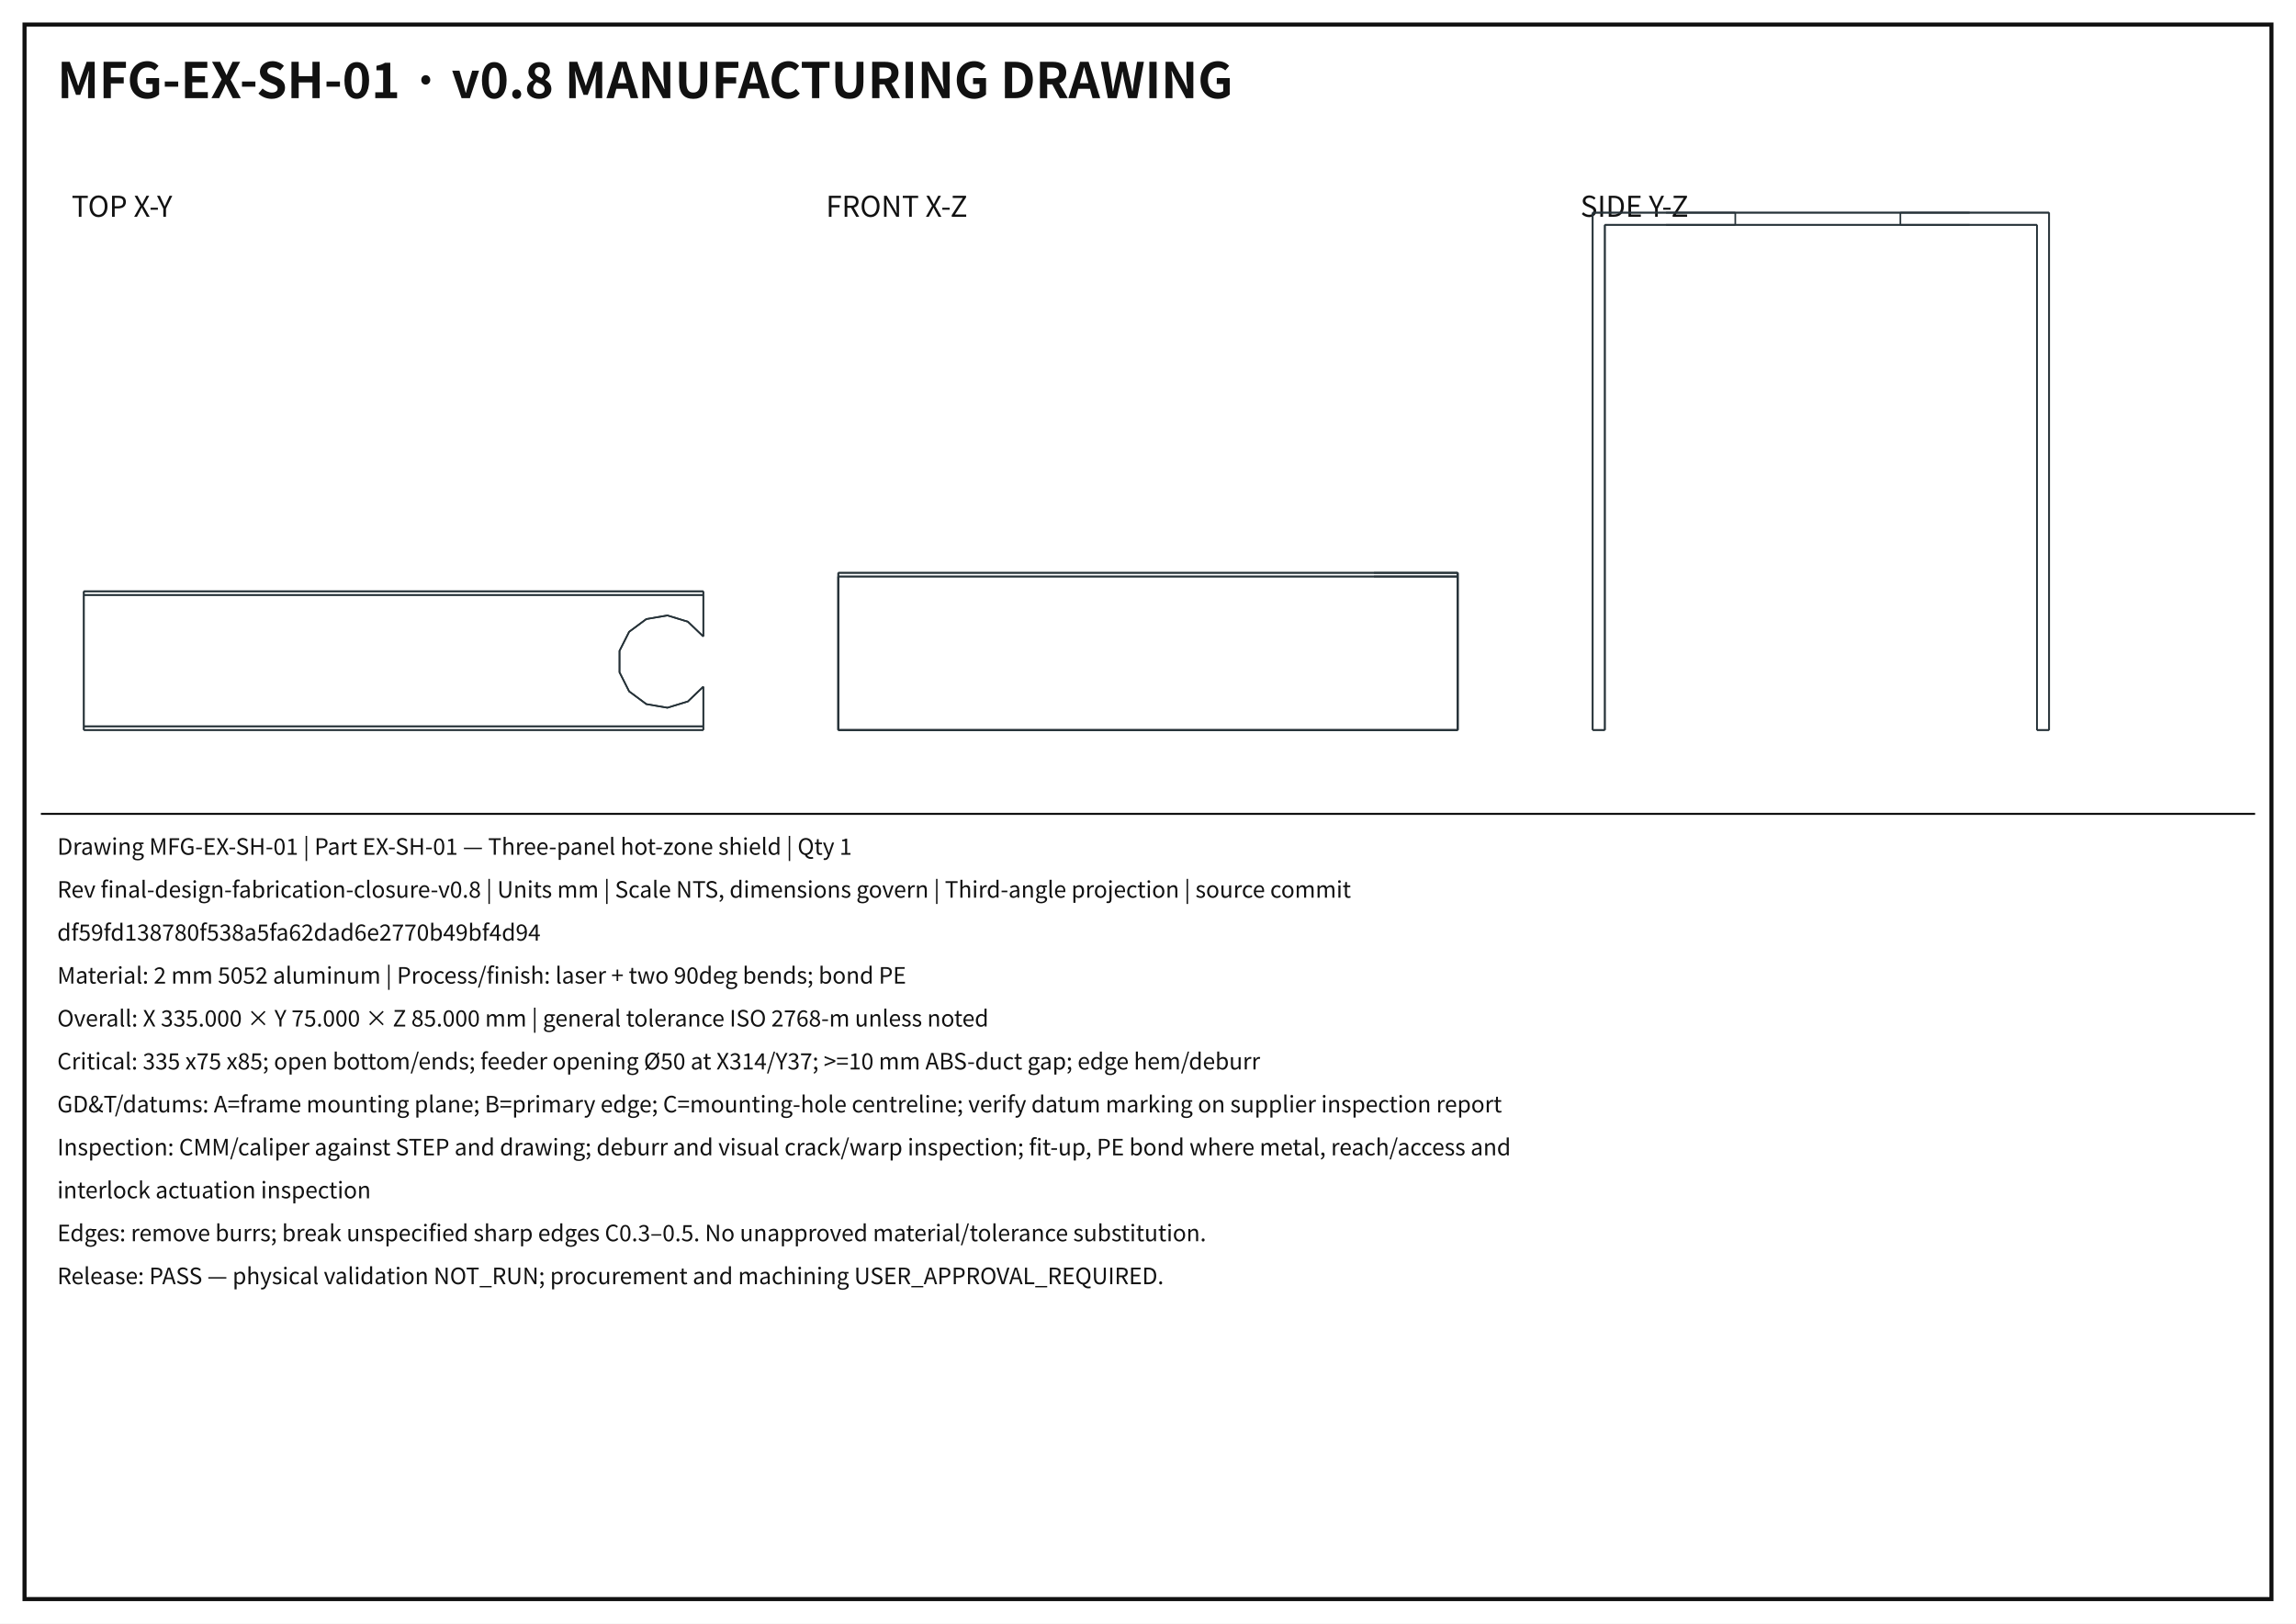
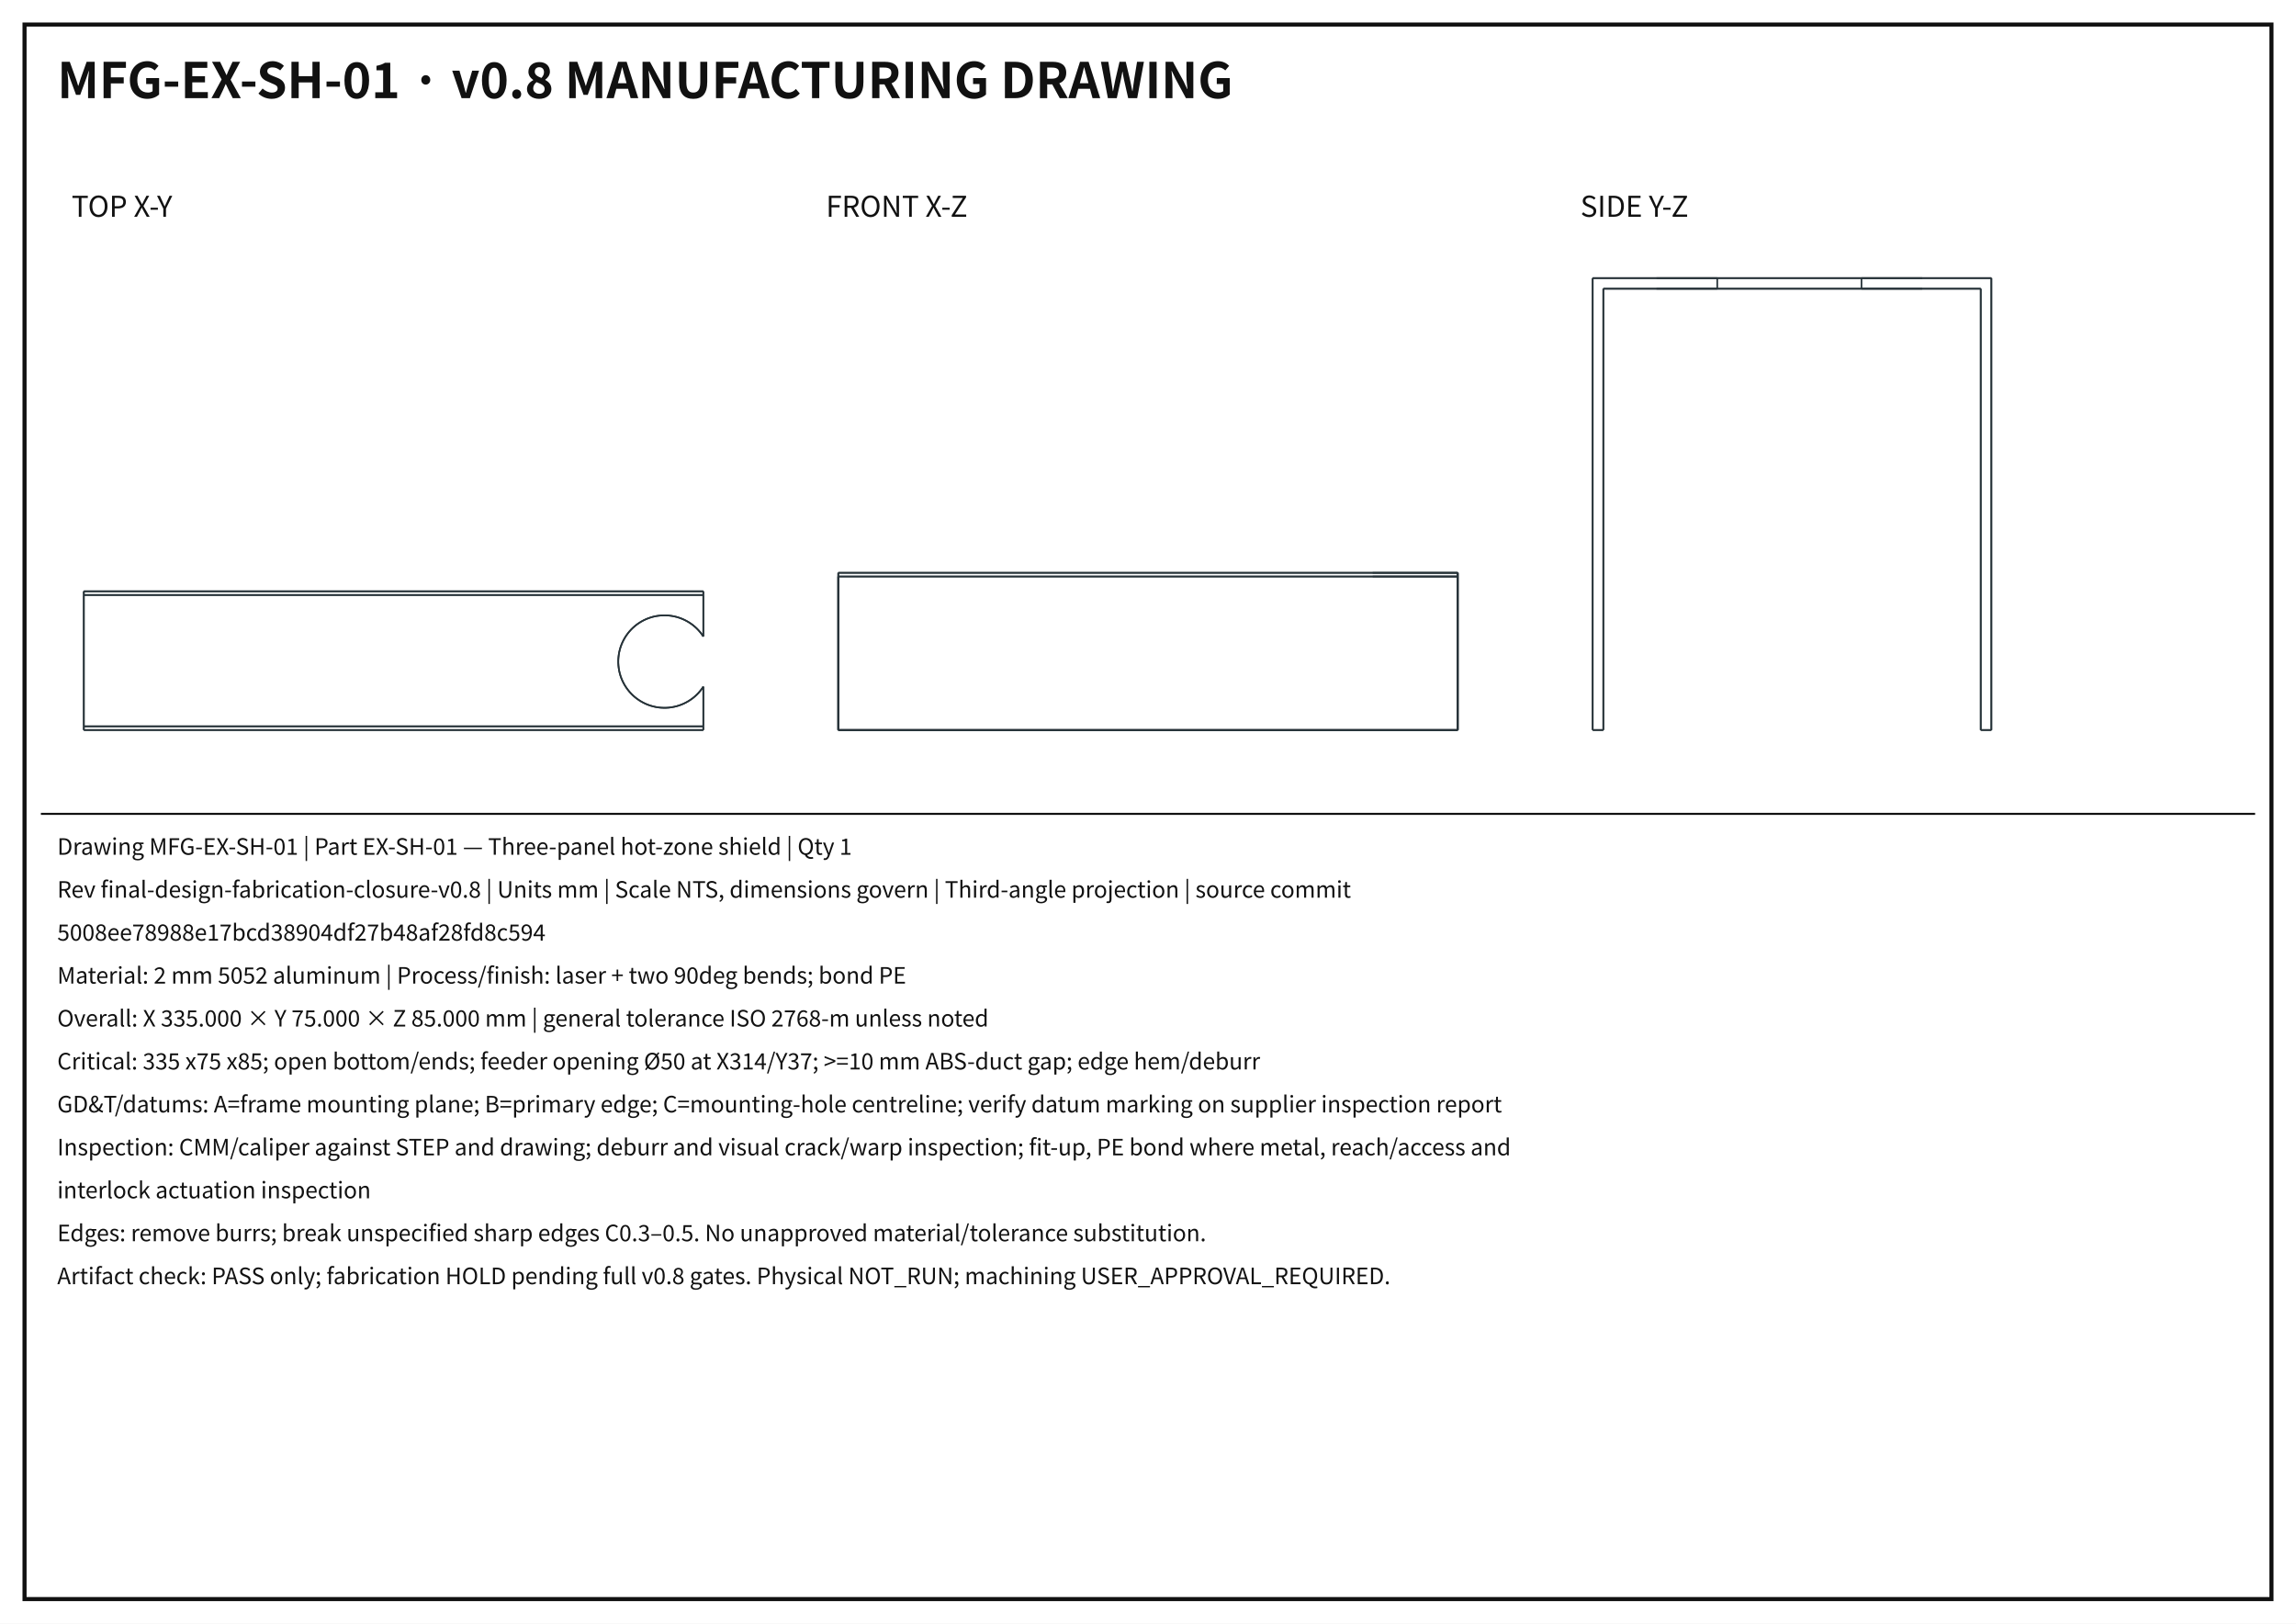
<svg xmlns="http://www.w3.org/2000/svg" width="1123" height="794" viewBox="0 0 1123 794">
  <rect width="1123" height="794" fill="white" />
  <rect x="12" y="12" width="1099" height="770" fill="none" stroke="#111" stroke-width="2" />
  <g font-family="Noto Sans CJK KR,sans-serif" fill="#111">
    <text x="28" y="48" font-size="24" font-weight="bold">MFG-EX-SH-01 · v0.8 MANUFACTURING DRAWING</text>
    <text x="35" y="106" font-size="14">TOP X-Y</text>
    <polyline points="344.00,355.19 344.00,355.19" fill="none" stroke="#263238" stroke-width="0.8" />
    <polyline points="41.00,355.19 344.00,355.19" fill="none" stroke="#263238" stroke-width="0.8" />
    <polyline points="41.00,355.19 41.00,355.19" fill="none" stroke="#263238" stroke-width="0.8" />
    <polyline points="41.00,355.19 344.00,355.19" fill="none" stroke="#263238" stroke-width="0.8" />
    <polyline points="344.00,357.00 344.00,357.00" fill="none" stroke="#263238" stroke-width="0.8" />
    <polyline points="344.00,357.00 344.00,355.19" fill="none" stroke="#263238" stroke-width="0.8" />
    <polyline points="344.00,355.19 344.00,335.80" fill="none" stroke="#263238" stroke-width="0.8" />
    <polyline points="344.00,335.80 344.00,335.80" fill="none" stroke="#263238" stroke-width="0.8" />
    <polyline points="344.00,357.00 344.00,335.80" fill="none" stroke="#263238" stroke-width="0.8" />
    <polyline points="41.00,355.19 41.00,290.97" fill="none" stroke="#263238" stroke-width="0.8" />
-     <polyline points="344.00,311.27 336.44,304.03 326.44,300.97 316.13,302.74 307.72,308.96 303.01,318.30 303.01,328.77 307.72,338.11 316.13,344.33 326.44,346.10 336.44,343.04 344.00,335.80" fill="none" stroke="#263238" stroke-width="0.8" />
+     <polyline points="344.00,311.27 343.28,310.21 342.50,309.20 341.66,308.24 340.77,307.32 339.83,306.46 338.85,305.65 337.81,304.90 336.74,304.21 335.63,303.58 334.49,303.01 333.32,302.51 332.12,302.07 330.90,301.70 329.66,301.41 328.40,301.18 327.13,301.02 325.86,300.94 324.58,300.93 323.31,300.99 322.04,301.12 320.78,301.32 319.53,301.59 318.30,301.94 317.10,302.35 315.91,302.83 314.76,303.38 313.64,303.99 312.56,304.66 311.51,305.39 310.51,306.18 309.55,307.03 308.65,307.92 307.79,308.87 306.99,309.87 306.25,310.90 305.57,311.98 304.95,313.10 304.39,314.25 303.90,315.42 303.47,316.63 303.12,317.85 302.83,319.10 302.62,320.35 302.48,321.62 302.40,322.90 302.40,324.17 302.48,325.45 302.62,326.71 302.83,327.97 303.12,329.22 303.47,330.44 303.90,331.65 304.39,332.82 304.95,333.97 305.57,335.09 306.25,336.16 306.99,337.20 307.79,338.20 308.65,339.14 309.55,340.04 310.51,340.89 311.51,341.68 312.56,342.41 313.64,343.08 314.76,343.69 315.91,344.24 317.10,344.72 318.30,345.13 319.53,345.47 320.78,345.75 322.04,345.95 323.31,346.08 324.58,346.14 325.86,346.13 327.13,346.05 328.40,345.89 329.66,345.66 330.90,345.37 332.12,345.00 333.32,344.56 334.49,344.06 335.63,343.49 336.74,342.86 337.81,342.17 338.85,341.42 339.83,340.61 340.77,339.74 341.66,338.83 342.50,337.86 343.28,336.86 344.00,335.80" fill="none" stroke="#263238" stroke-width="0.8" />
    <polyline points="344.00,311.27 344.00,290.97" fill="none" stroke="#263238" stroke-width="0.8" />
    <polyline points="41.00,290.97 344.00,290.97" fill="none" stroke="#263238" stroke-width="0.8" />
    <polyline points="41.00,357.00 41.00,357.00" fill="none" stroke="#263238" stroke-width="0.8" />
    <polyline points="41.00,357.00 41.00,289.16" fill="none" stroke="#263238" stroke-width="0.8" />
    <polyline points="41.00,289.16 41.00,289.16" fill="none" stroke="#263238" stroke-width="0.8" />
    <polyline points="41.00,290.97 41.00,289.16" fill="none" stroke="#263238" stroke-width="0.8" />
    <polyline points="41.00,290.97 41.00,290.97" fill="none" stroke="#263238" stroke-width="0.8" />
    <polyline points="41.00,357.00 41.00,355.19" fill="none" stroke="#263238" stroke-width="0.8" />
    <polyline points="41.00,357.00 344.00,357.00" fill="none" stroke="#263238" stroke-width="0.8" />
    <polyline points="41.00,357.00 344.00,357.00" fill="none" stroke="#263238" stroke-width="0.8" />
-     <polyline points="344.00,311.27 336.44,304.03 326.44,300.97 316.13,302.74 307.72,308.96 303.01,318.30 303.01,328.77 307.72,338.11 316.13,344.33 326.44,346.10 336.44,343.04 344.00,335.80" fill="none" stroke="#263238" stroke-width="0.8" />
+     <polyline points="344.00,311.27 343.28,310.21 342.50,309.20 341.66,308.24 340.77,307.32 339.83,306.46 338.85,305.65 337.81,304.90 336.74,304.21 335.63,303.58 334.49,303.01 333.32,302.51 332.12,302.07 330.90,301.70 329.66,301.41 328.40,301.18 327.13,301.02 325.86,300.94 324.58,300.93 323.31,300.99 322.04,301.12 320.78,301.32 319.53,301.59 318.30,301.94 317.10,302.35 315.91,302.83 314.76,303.38 313.64,303.99 312.56,304.66 311.51,305.39 310.51,306.18 309.55,307.03 308.65,307.92 307.79,308.87 306.99,309.87 306.25,310.90 305.57,311.98 304.95,313.10 304.39,314.25 303.90,315.42 303.47,316.63 303.12,317.85 302.83,319.10 302.62,320.35 302.48,321.62 302.40,322.90 302.40,324.17 302.48,325.45 302.62,326.71 302.83,327.97 303.12,329.22 303.47,330.44 303.90,331.65 304.39,332.82 304.95,333.97 305.57,335.09 306.25,336.16 306.99,337.20 307.79,338.20 308.65,339.14 309.55,340.04 310.51,340.89 311.51,341.68 312.56,342.41 313.64,343.08 314.76,343.69 315.91,344.24 317.10,344.72 318.30,345.13 319.53,345.47 320.78,345.75 322.04,345.95 323.31,346.08 324.58,346.14 325.86,346.13 327.13,346.05 328.40,345.89 329.66,345.66 330.90,345.37 332.12,345.00 333.32,344.56 334.49,344.06 335.63,343.49 336.74,342.86 337.81,342.17 338.85,341.42 339.83,340.61 340.77,339.74 341.66,338.83 342.50,337.86 343.28,336.86 344.00,335.80" fill="none" stroke="#263238" stroke-width="0.8" />
    <polyline points="344.00,311.27 344.00,289.16" fill="none" stroke="#263238" stroke-width="0.8" />
    <polyline points="41.00,289.16 344.00,289.16" fill="none" stroke="#263238" stroke-width="0.8" />
    <polyline points="344.00,311.27 344.00,311.27" fill="none" stroke="#263238" stroke-width="0.8" />
    <polyline points="344.00,290.97 344.00,290.97" fill="none" stroke="#263238" stroke-width="0.8" />
    <polyline points="41.00,290.97 344.00,290.97" fill="none" stroke="#263238" stroke-width="0.8" />
    <polyline points="344.00,290.97 344.00,289.16" fill="none" stroke="#263238" stroke-width="0.8" />
    <polyline points="344.00,289.16 344.00,289.16" fill="none" stroke="#263238" stroke-width="0.8" />
    <polyline points="41.00,289.16 344.00,289.16" fill="none" stroke="#263238" stroke-width="0.8" />
    <text x="404" y="106" font-size="14">FRONT X-Z</text>
    <polyline points="713.00,357.00 713.00,281.93" fill="none" stroke="#263238" stroke-width="0.8" />
    <polyline points="410.00,357.00 713.00,357.00" fill="none" stroke="#263238" stroke-width="0.8" />
    <polyline points="410.00,357.00 410.00,281.93" fill="none" stroke="#263238" stroke-width="0.8" />
    <polyline points="410.00,281.93 713.00,281.93" fill="none" stroke="#263238" stroke-width="0.8" />
    <polyline points="713.00,357.00 713.00,280.12" fill="none" stroke="#263238" stroke-width="0.8" />
    <polyline points="713.00,357.00 713.00,357.00" fill="none" stroke="#263238" stroke-width="0.8" />
    <polyline points="713.00,281.93 713.00,281.93" fill="none" stroke="#263238" stroke-width="0.8" />
    <polyline points="713.00,281.93 713.00,280.12" fill="none" stroke="#263238" stroke-width="0.8" />
    <polyline points="713.00,280.12 713.00,280.12" fill="none" stroke="#263238" stroke-width="0.8" />
    <polyline points="410.00,281.93 410.00,281.93" fill="none" stroke="#263238" stroke-width="0.8" />
-     <polyline points="713.00,281.93 705.44,281.93 695.44,281.93 685.13,281.93 676.72,281.93 672.01,281.93 672.01,281.93 676.72,281.93 685.13,281.93 695.44,281.93 705.44,281.93 713.00,281.93" fill="none" stroke="#263238" stroke-width="0.8" />
+     <polyline points="713.00,281.93 712.28,281.93 711.50,281.93 710.66,281.93 709.77,281.93 708.83,281.93 707.85,281.93 706.81,281.93 705.74,281.93 704.63,281.93 703.49,281.93 702.32,281.93 701.12,281.93 699.90,281.93 698.66,281.93 697.40,281.93 696.13,281.93 694.86,281.93 693.58,281.93 692.31,281.93 691.04,281.93 689.78,281.93 688.53,281.93 687.30,281.93 686.10,281.93 684.91,281.93 683.76,281.93 682.64,281.93 681.56,281.93 680.51,281.93 679.51,281.93 678.55,281.93 677.65,281.93 676.79,281.93 675.99,281.93 675.25,281.93 674.57,281.93 673.95,281.93 673.39,281.93 672.90,281.93 672.47,281.93 672.12,281.93 671.83,281.93 671.62,281.93 671.48,281.93 671.40,281.93 671.40,281.93 671.48,281.93 671.62,281.93 671.83,281.93 672.12,281.93 672.47,281.93 672.90,281.93 673.39,281.93 673.95,281.93 674.57,281.93 675.25,281.93 675.99,281.93 676.79,281.93 677.65,281.93 678.55,281.93 679.51,281.93 680.51,281.93 681.56,281.93 682.64,281.93 683.76,281.93 684.91,281.93 686.10,281.93 687.30,281.93 688.53,281.93 689.78,281.93 691.04,281.93 692.31,281.93 693.58,281.93 694.86,281.93 696.13,281.93 697.40,281.93 698.66,281.93 699.90,281.93 701.12,281.93 702.32,281.93 703.49,281.93 704.63,281.93 705.74,281.93 706.81,281.93 707.85,281.93 708.83,281.93 709.77,281.93 710.66,281.93 711.50,281.93 712.28,281.93 713.00,281.93" fill="none" stroke="#263238" stroke-width="0.8" />
    <polyline points="713.00,281.93 713.00,281.93" fill="none" stroke="#263238" stroke-width="0.8" />
    <polyline points="410.00,281.93 713.00,281.93" fill="none" stroke="#263238" stroke-width="0.8" />
    <polyline points="410.00,357.00 410.00,280.12" fill="none" stroke="#263238" stroke-width="0.8" />
    <polyline points="410.00,280.12 410.00,280.12" fill="none" stroke="#263238" stroke-width="0.8" />
    <polyline points="410.00,357.00 410.00,280.12" fill="none" stroke="#263238" stroke-width="0.8" />
    <polyline points="410.00,357.00 410.00,357.00" fill="none" stroke="#263238" stroke-width="0.8" />
    <polyline points="410.00,357.00 410.00,281.93" fill="none" stroke="#263238" stroke-width="0.8" />
    <polyline points="410.00,357.00 410.00,357.00" fill="none" stroke="#263238" stroke-width="0.8" />
    <polyline points="410.00,357.00 713.00,357.00" fill="none" stroke="#263238" stroke-width="0.8" />
    <polyline points="410.00,280.12 713.00,280.12" fill="none" stroke="#263238" stroke-width="0.8" />
-     <polyline points="713.00,280.12 705.44,280.12 695.44,280.12 685.13,280.12 676.72,280.12 672.01,280.12 672.01,280.12 676.72,280.12 685.13,280.12 695.44,280.12 705.44,280.12 713.00,280.12" fill="none" stroke="#263238" stroke-width="0.8" />
+     <polyline points="713.00,280.12 712.28,280.12 711.50,280.12 710.66,280.12 709.77,280.12 708.83,280.12 707.85,280.12 706.81,280.12 705.74,280.12 704.63,280.12 703.49,280.12 702.32,280.12 701.12,280.12 699.90,280.12 698.66,280.12 697.40,280.12 696.13,280.12 694.86,280.12 693.58,280.12 692.31,280.12 691.04,280.12 689.78,280.12 688.53,280.12 687.30,280.12 686.10,280.12 684.91,280.12 683.76,280.12 682.64,280.12 681.56,280.12 680.51,280.12 679.51,280.12 678.55,280.12 677.65,280.12 676.79,280.12 675.99,280.12 675.25,280.12 674.57,280.12 673.95,280.12 673.39,280.12 672.90,280.12 672.47,280.12 672.12,280.12 671.83,280.12 671.62,280.12 671.48,280.12 671.40,280.12 671.40,280.12 671.48,280.12 671.62,280.12 671.83,280.12 672.12,280.12 672.47,280.12 672.90,280.12 673.39,280.12 673.95,280.12 674.57,280.12 675.25,280.12 675.99,280.12 676.79,280.12 677.65,280.12 678.55,280.12 679.51,280.12 680.51,280.12 681.56,280.12 682.64,280.12 683.76,280.12 684.91,280.12 686.10,280.12 687.30,280.12 688.53,280.12 689.78,280.12 691.04,280.12 692.31,280.12 693.58,280.12 694.86,280.12 696.13,280.12 697.40,280.12 698.66,280.12 699.90,280.12 701.12,280.12 702.32,280.12 703.49,280.12 704.63,280.12 705.74,280.12 706.81,280.12 707.85,280.12 708.83,280.12 709.77,280.12 710.66,280.12 711.50,280.12 712.28,280.12 713.00,280.12" fill="none" stroke="#263238" stroke-width="0.8" />
    <polyline points="713.00,280.12 713.00,280.12" fill="none" stroke="#263238" stroke-width="0.8" />
    <polyline points="410.00,280.12 713.00,280.12" fill="none" stroke="#263238" stroke-width="0.8" />
    <polyline points="713.00,281.93 713.00,280.12" fill="none" stroke="#263238" stroke-width="0.8" />
    <polyline points="713.00,357.00 713.00,281.93" fill="none" stroke="#263238" stroke-width="0.8" />
    <polyline points="410.00,357.00 713.00,357.00" fill="none" stroke="#263238" stroke-width="0.8" />
    <polyline points="713.00,357.00 713.00,357.00" fill="none" stroke="#263238" stroke-width="0.8" />
    <polyline points="713.00,357.00 713.00,280.12" fill="none" stroke="#263238" stroke-width="0.8" />
    <polyline points="410.00,357.00 713.00,357.00" fill="none" stroke="#263238" stroke-width="0.8" />
    <text x="773" y="106" font-size="14">SIDE Y-Z</text>
-     <polyline points="784.95,357.00 784.95,109.95" fill="none" stroke="#263238" stroke-width="0.8" />
-     <polyline points="784.95,357.00 784.95,357.00" fill="none" stroke="#263238" stroke-width="0.8" />
-     <polyline points="784.95,357.00 784.95,109.95" fill="none" stroke="#263238" stroke-width="0.8" />
-     <polyline points="784.95,109.95 784.95,109.95" fill="none" stroke="#263238" stroke-width="0.8" />
-     <polyline points="779.00,357.00 779.00,104.00" fill="none" stroke="#263238" stroke-width="0.8" />
-     <polyline points="779.00,357.00 784.95,357.00" fill="none" stroke="#263238" stroke-width="0.8" />
-     <polyline points="784.95,109.95 848.75,109.95" fill="none" stroke="#263238" stroke-width="0.8" />
-     <polyline points="848.75,109.95 848.75,104.00" fill="none" stroke="#263238" stroke-width="0.8" />
-     <polyline points="779.00,104.00 848.75,104.00" fill="none" stroke="#263238" stroke-width="0.8" />
-     <polyline points="784.95,109.95 996.28,109.95" fill="none" stroke="#263238" stroke-width="0.8" />
-     <polyline points="929.50,109.95 953.32,109.95 963.39,109.95 957.57,109.95 937.09,109.95 906.34,109.95 871.91,109.95 841.17,109.95 820.69,109.95 814.87,109.95 824.94,109.95 848.75,109.95" fill="none" stroke="#263238" stroke-width="0.8" />
-     <polyline points="929.50,109.95 996.28,109.95" fill="none" stroke="#263238" stroke-width="0.8" />
-     <polyline points="996.28,109.95 996.28,109.95" fill="none" stroke="#263238" stroke-width="0.8" />
-     <polyline points="779.00,357.00 779.00,104.00" fill="none" stroke="#263238" stroke-width="0.8" />
-     <polyline points="779.00,104.00 1002.24,104.00" fill="none" stroke="#263238" stroke-width="0.8" />
-     <polyline points="1002.24,357.00 1002.24,104.00" fill="none" stroke="#263238" stroke-width="0.8" />
-     <polyline points="996.28,357.00 1002.24,357.00" fill="none" stroke="#263238" stroke-width="0.8" />
-     <polyline points="996.28,357.00 996.28,109.95" fill="none" stroke="#263238" stroke-width="0.8" />
-     <polyline points="779.00,357.00 784.95,357.00" fill="none" stroke="#263238" stroke-width="0.8" />
+     <polyline points="784.20,357.00 784.20,141.20" fill="none" stroke="#263238" stroke-width="0.8" />
+     <polyline points="784.20,357.00 784.20,357.00" fill="none" stroke="#263238" stroke-width="0.8" />
+     <polyline points="784.20,357.00 784.20,141.20" fill="none" stroke="#263238" stroke-width="0.8" />
+     <polyline points="784.20,141.20 784.20,141.20" fill="none" stroke="#263238" stroke-width="0.8" />
+     <polyline points="779.00,357.00 779.00,136.00" fill="none" stroke="#263238" stroke-width="0.8" />
+     <polyline points="779.00,357.00 784.20,357.00" fill="none" stroke="#263238" stroke-width="0.8" />
+     <polyline points="784.20,141.20 839.93,141.20" fill="none" stroke="#263238" stroke-width="0.8" />
+     <polyline points="839.93,141.20 839.93,136.00" fill="none" stroke="#263238" stroke-width="0.8" />
+     <polyline points="779.00,136.00 839.93,136.00" fill="none" stroke="#263238" stroke-width="0.8" />
+     <polyline points="784.20,141.20 968.80,141.20" fill="none" stroke="#263238" stroke-width="0.8" />
+     <polyline points="910.47,141.20 913.49,141.20 916.39,141.20 919.16,141.20 921.80,141.20 924.28,141.20 926.60,141.20 928.77,141.20 930.76,141.20 932.57,141.20 934.20,141.20 935.65,141.20 936.90,141.20 937.96,141.20 938.81,141.20 939.46,141.20 939.91,141.20 940.15,141.20 940.19,141.20 940.02,141.20 939.64,141.20 939.05,141.20 938.27,141.20 937.28,141.20 936.09,141.20 934.72,141.20 933.15,141.20 931.39,141.20 929.46,141.20 927.36,141.20 925.08,141.20 922.65,141.20 920.07,141.20 917.35,141.20 914.49,141.20 911.51,141.20 908.41,141.20 905.20,141.20 901.90,141.20 898.52,141.20 895.06,141.20 891.53,141.20 887.96,141.20 884.34,141.20 880.70,141.20 877.03,141.20 873.37,141.20 869.70,141.20 866.06,141.20 862.44,141.20 858.87,141.20 855.34,141.20 851.88,141.20 848.50,141.20 845.20,141.20 841.99,141.20 838.89,141.20 835.91,141.20 833.05,141.20 830.33,141.20 827.75,141.20 825.32,141.20 823.04,141.20 820.94,141.20 819.01,141.20 817.25,141.20 815.68,141.20 814.31,141.20 813.12,141.20 812.13,141.20 811.35,141.20 810.76,141.20 810.38,141.20 810.21,141.20 810.25,141.20 810.49,141.20 810.94,141.20 811.59,141.20 812.44,141.20 813.50,141.20 814.75,141.20 816.20,141.20 817.83,141.20 819.64,141.20 821.63,141.20 823.80,141.20 826.12,141.20 828.60,141.20 831.24,141.20 834.01,141.20 836.91,141.20 839.93,141.20" fill="none" stroke="#263238" stroke-width="0.8" />
+     <polyline points="910.47,141.20 968.80,141.20" fill="none" stroke="#263238" stroke-width="0.8" />
+     <polyline points="968.80,141.20 968.80,141.20" fill="none" stroke="#263238" stroke-width="0.8" />
+     <polyline points="779.00,357.00 779.00,136.00" fill="none" stroke="#263238" stroke-width="0.8" />
+     <polyline points="779.00,136.00 974.00,136.00" fill="none" stroke="#263238" stroke-width="0.8" />
+     <polyline points="974.00,357.00 974.00,136.00" fill="none" stroke="#263238" stroke-width="0.8" />
+     <polyline points="968.80,357.00 974.00,357.00" fill="none" stroke="#263238" stroke-width="0.8" />
+     <polyline points="968.80,357.00 968.80,141.20" fill="none" stroke="#263238" stroke-width="0.8" />
+     <polyline points="779.00,357.00 784.20,357.00" fill="none" stroke="#263238" stroke-width="0.8" />
    <polyline points="779.00,357.00 779.00,357.00" fill="none" stroke="#263238" stroke-width="0.8" />
-     <polyline points="779.00,104.00 779.00,104.00" fill="none" stroke="#263238" stroke-width="0.8" />
-     <polyline points="929.50,104.00 953.32,104.00 963.39,104.00 957.57,104.00 937.09,104.00 906.34,104.00 871.91,104.00 841.17,104.00 820.69,104.00 814.87,104.00 824.94,104.00 848.75,104.00" fill="none" stroke="#263238" stroke-width="0.8" />
-     <polyline points="929.50,104.00 1002.24,104.00" fill="none" stroke="#263238" stroke-width="0.8" />
-     <polyline points="1002.24,104.00 1002.24,104.00" fill="none" stroke="#263238" stroke-width="0.8" />
-     <polyline points="929.50,109.95 929.50,104.00" fill="none" stroke="#263238" stroke-width="0.8" />
-     <polyline points="996.28,357.00 996.28,109.95" fill="none" stroke="#263238" stroke-width="0.8" />
-     <polyline points="996.28,357.00 996.28,357.00" fill="none" stroke="#263238" stroke-width="0.8" />
-     <polyline points="996.28,357.00 1002.24,357.00" fill="none" stroke="#263238" stroke-width="0.8" />
-     <polyline points="1002.24,357.00 1002.24,104.00" fill="none" stroke="#263238" stroke-width="0.8" />
-     <polyline points="1002.24,357.00 1002.24,357.00" fill="none" stroke="#263238" stroke-width="0.8" />
+     <polyline points="779.00,136.00 779.00,136.00" fill="none" stroke="#263238" stroke-width="0.8" />
+     <polyline points="910.47,136.00 913.49,136.00 916.39,136.00 919.16,136.00 921.80,136.00 924.28,136.00 926.60,136.00 928.77,136.00 930.76,136.00 932.57,136.00 934.20,136.00 935.65,136.00 936.90,136.00 937.96,136.00 938.81,136.00 939.46,136.00 939.91,136.00 940.15,136.00 940.19,136.00 940.02,136.00 939.64,136.00 939.05,136.00 938.27,136.00 937.28,136.00 936.09,136.00 934.72,136.00 933.15,136.00 931.39,136.00 929.46,136.00 927.36,136.00 925.08,136.00 922.65,136.00 920.07,136.00 917.35,136.00 914.49,136.00 911.51,136.00 908.41,136.00 905.20,136.00 901.90,136.00 898.52,136.00 895.06,136.00 891.53,136.00 887.96,136.00 884.34,136.00 880.70,136.00 877.03,136.00 873.37,136.00 869.70,136.00 866.06,136.00 862.44,136.00 858.87,136.00 855.34,136.00 851.88,136.00 848.50,136.00 845.20,136.00 841.99,136.00 838.89,136.00 835.91,136.00 833.05,136.00 830.33,136.00 827.75,136.00 825.32,136.00 823.04,136.00 820.94,136.00 819.01,136.00 817.25,136.00 815.68,136.00 814.31,136.00 813.12,136.00 812.13,136.00 811.35,136.00 810.76,136.00 810.38,136.00 810.21,136.00 810.25,136.00 810.49,136.00 810.94,136.00 811.59,136.00 812.44,136.00 813.50,136.00 814.75,136.00 816.20,136.00 817.83,136.00 819.64,136.00 821.63,136.00 823.80,136.00 826.12,136.00 828.60,136.00 831.24,136.00 834.01,136.00 836.91,136.00 839.93,136.00" fill="none" stroke="#263238" stroke-width="0.8" />
+     <polyline points="910.47,136.00 974.00,136.00" fill="none" stroke="#263238" stroke-width="0.8" />
+     <polyline points="974.00,136.00 974.00,136.00" fill="none" stroke="#263238" stroke-width="0.8" />
+     <polyline points="910.47,141.20 910.47,136.00" fill="none" stroke="#263238" stroke-width="0.8" />
+     <polyline points="968.80,357.00 968.80,141.20" fill="none" stroke="#263238" stroke-width="0.8" />
+     <polyline points="968.80,357.00 968.80,357.00" fill="none" stroke="#263238" stroke-width="0.8" />
+     <polyline points="968.80,357.00 974.00,357.00" fill="none" stroke="#263238" stroke-width="0.8" />
+     <polyline points="974.00,357.00 974.00,136.00" fill="none" stroke="#263238" stroke-width="0.8" />
+     <polyline points="974.00,357.00 974.00,357.00" fill="none" stroke="#263238" stroke-width="0.8" />
    <line x1="20" y1="398" x2="1103" y2="398" stroke="#111" />
    <text x="28" y="418" font-size="11">Drawing MFG-EX-SH-01 | Part EX-SH-01 — Three-panel hot-zone shield | Qty 1</text>
    <text x="28" y="439" font-size="11">Rev final-design-fabrication-closure-v0.8 | Units mm | Scale NTS, dimensions govern | Third-angle projection | source commit</text>
-     <text x="28" y="460" font-size="11">df59fd138780f538a5fa62dad6e2770b49bf4d94</text>
+     <text x="28" y="460" font-size="11">5008ee78988e17bcd38904df27b48af28fd8c594</text>
    <text x="28" y="481" font-size="11">Material: 2 mm 5052 aluminum | Process/finish: laser + two 90deg bends; bond PE</text>
    <text x="28" y="502" font-size="11">Overall: X 335.000 × Y 75.000 × Z 85.000 mm | general tolerance ISO 2768-m unless noted</text>
    <text x="28" y="523" font-size="11">Critical: 335 x75 x85; open bottom/ends; feeder opening Ø50 at X314/Y37; &gt;=10 mm ABS-duct gap; edge hem/deburr</text>
    <text x="28" y="544" font-size="11">GD&amp;T/datums: A=frame mounting plane; B=primary edge; C=mounting-hole centreline; verify datum marking on supplier inspection report</text>
    <text x="28" y="565" font-size="11">Inspection: CMM/caliper against STEP and drawing; deburr and visual crack/warp inspection; fit-up, PE bond where metal, reach/access and</text>
    <text x="28" y="586" font-size="11">interlock actuation inspection</text>
    <text x="28" y="607" font-size="11">Edges: remove burrs; break unspecified sharp edges C0.3–0.5. No unapproved material/tolerance substitution.</text>
-     <text x="28" y="628" font-size="11">Release: PASS — physical validation NOT_RUN; procurement and machining USER_APPROVAL_REQUIRED.</text>
+     <text x="28" y="628" font-size="11">Artifact check: PASS only; fabrication HOLD pending full v0.8 gates. Physical NOT_RUN; machining USER_APPROVAL_REQUIRED.</text>
  </g>
</svg>
